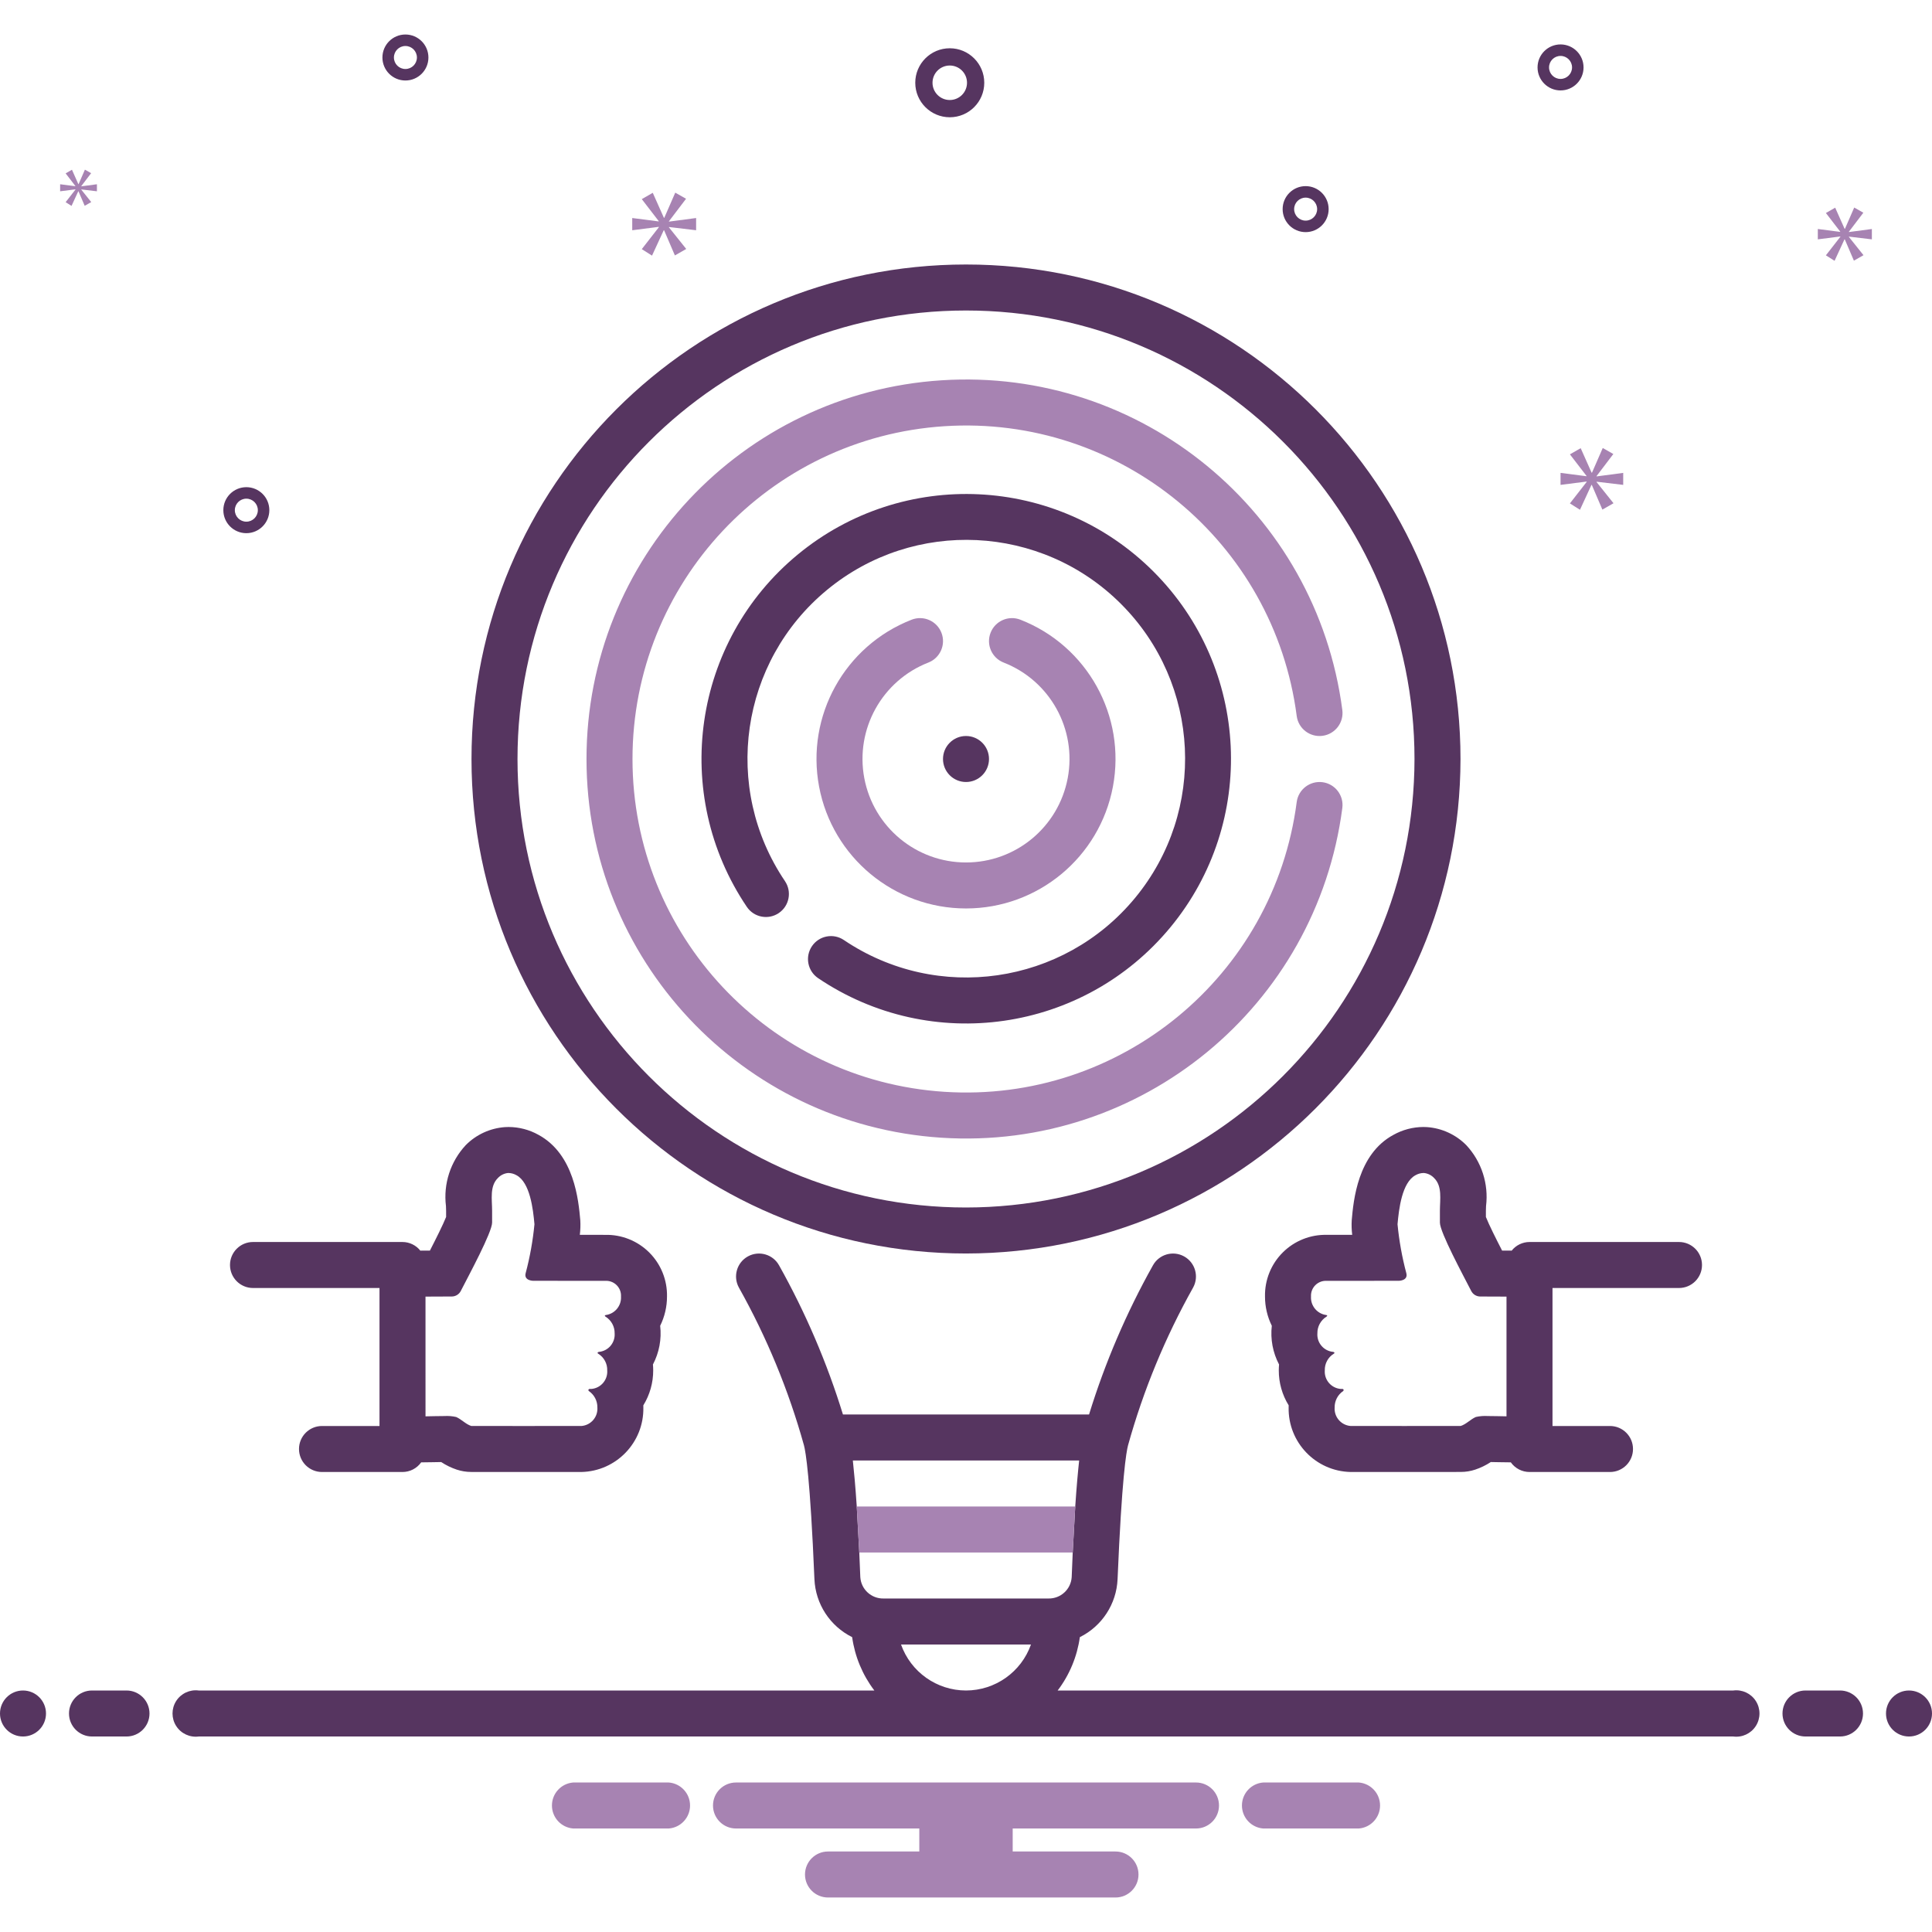
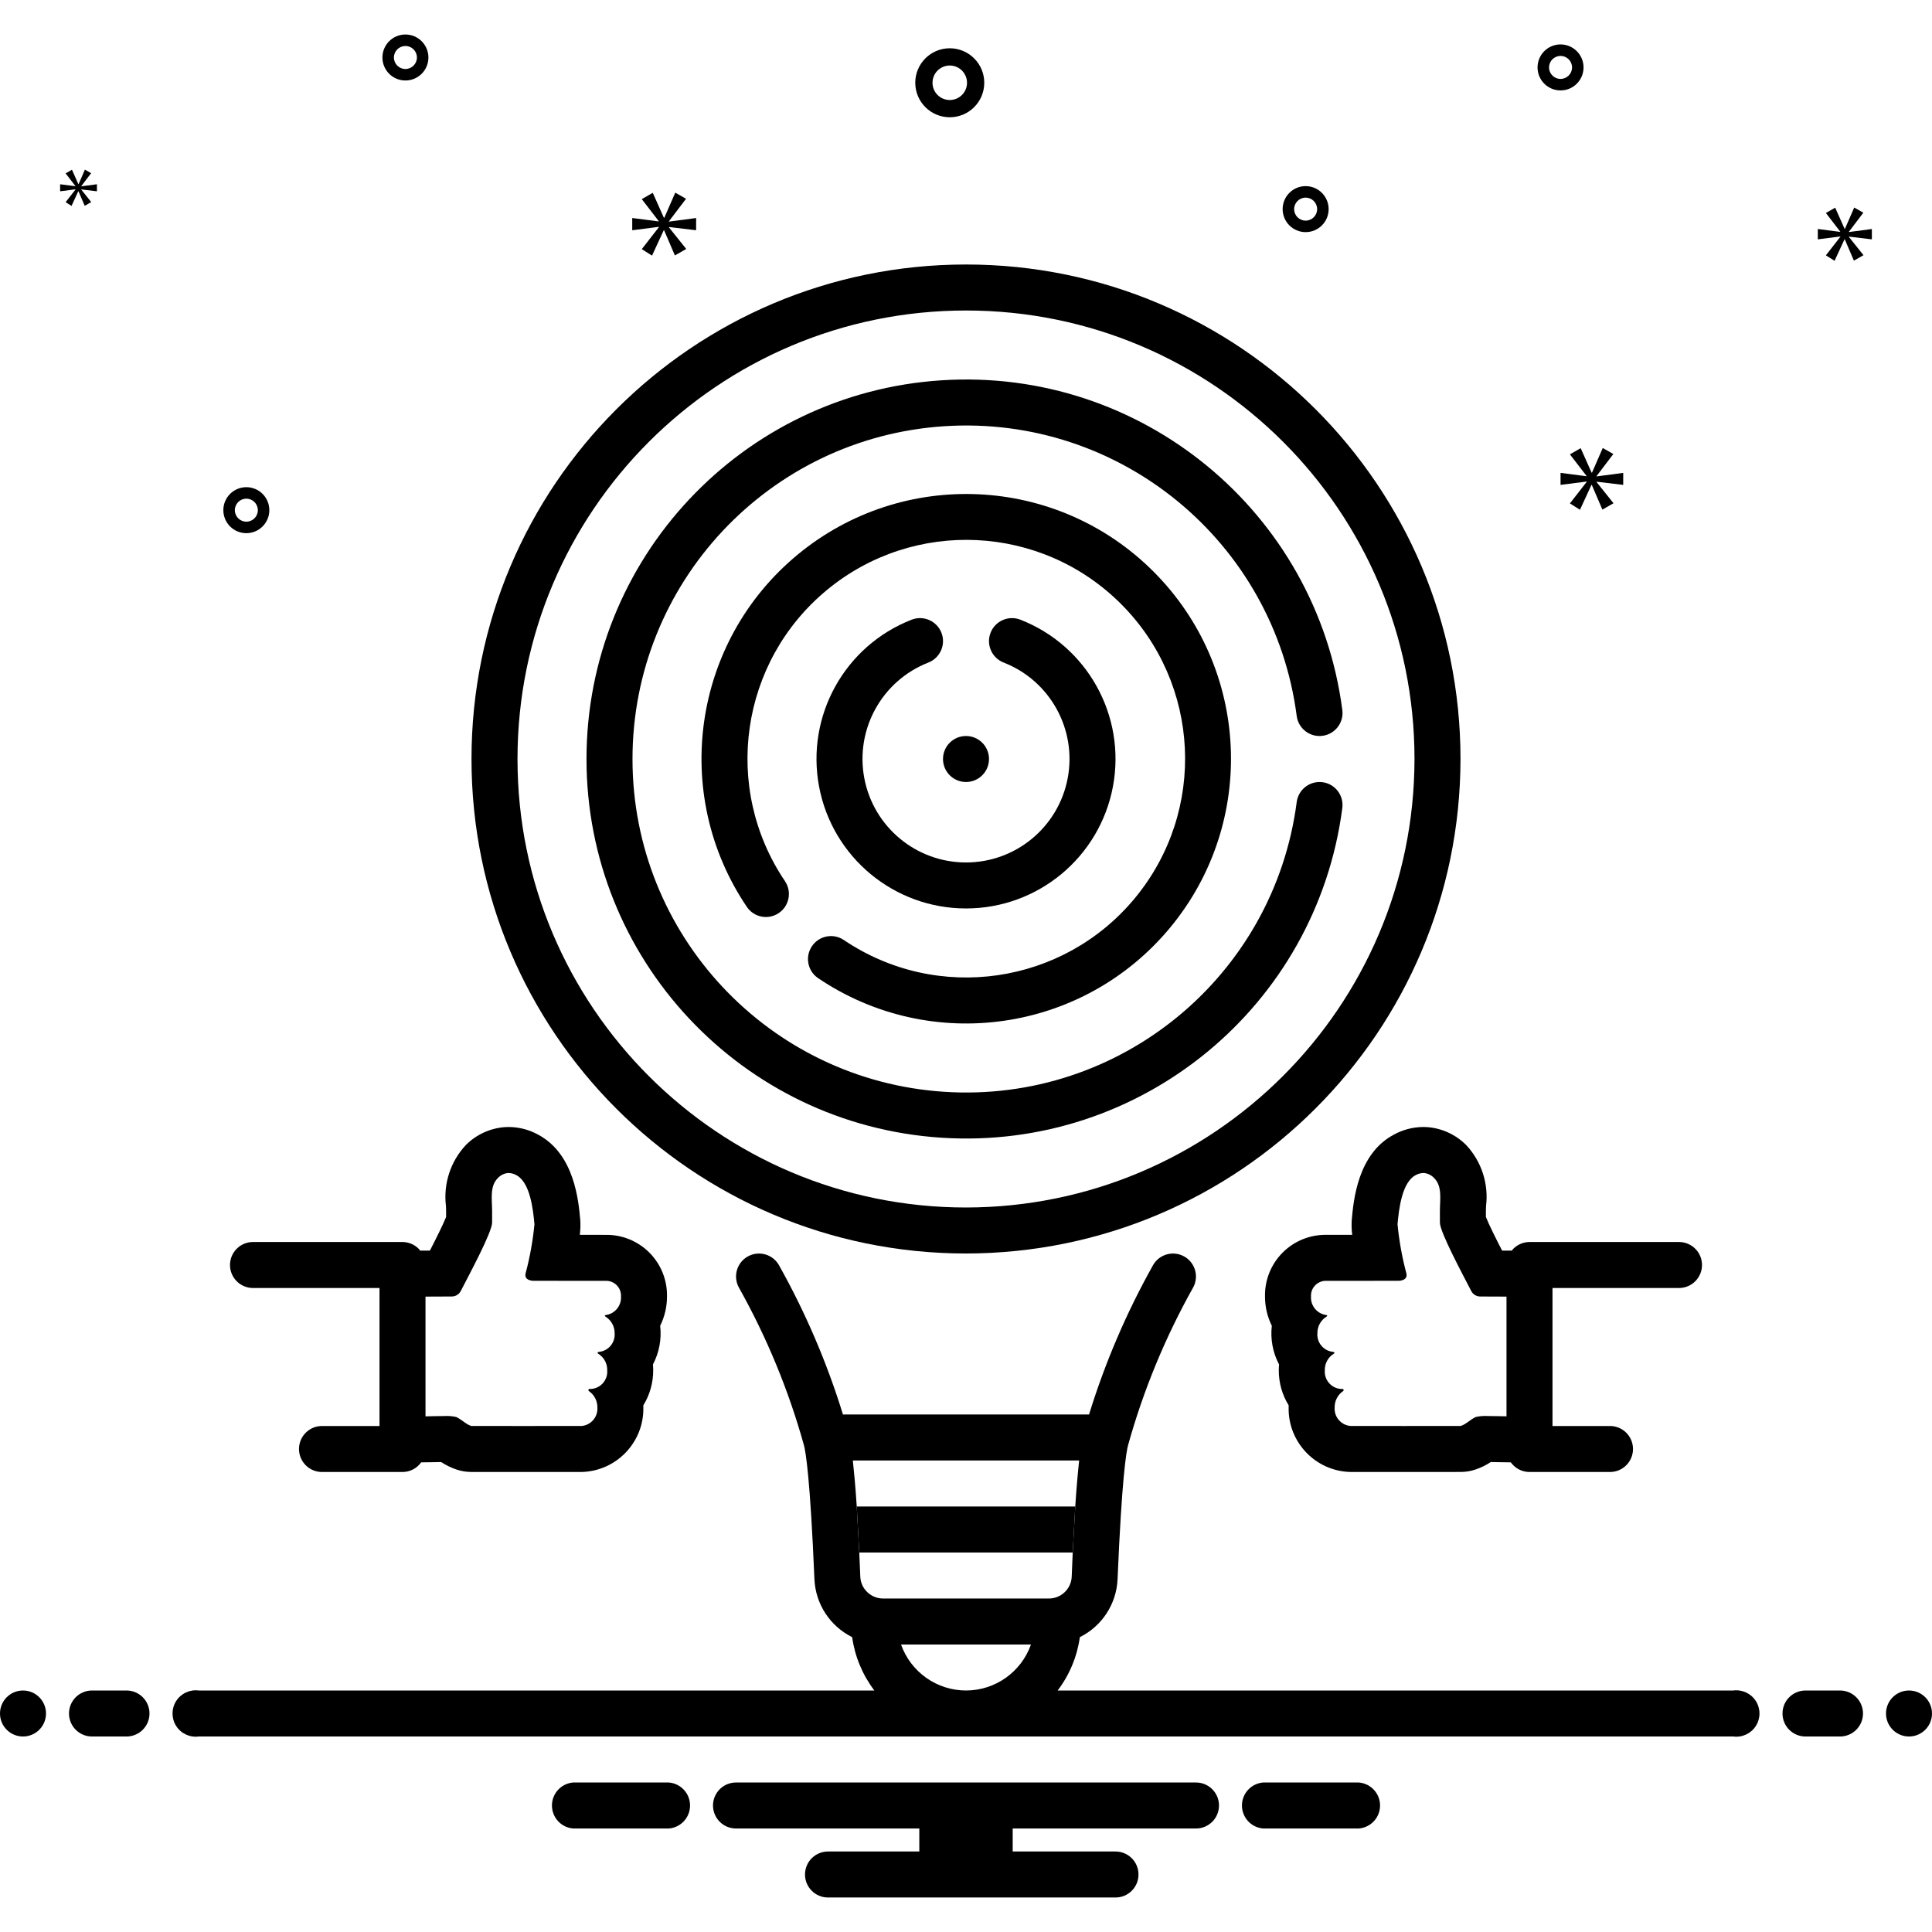
<svg xmlns="http://www.w3.org/2000/svg" viewBox="0 0 168 168">
-   <path fill="#563560" d="M127,66a43,43,0,1,0-43,43A43.049,43.049,0,0,0,127,66ZM84,105a39,39,0,1,1,39-39A39.044,39.044,0,0,1,84,105Z" />
-   <path fill="#a783b2" d="M114.997,68.017a2.004,2.004,0,0,0-2.24,1.727,29,29,0,1,1,0-7.486,2,2,0,0,0,3.967-.514,33,33,0,1,0,0,8.514A2,2,0,0,0,114.997,68.017Z" />
-   <path fill="#563560" d="M70.604,82.278a2.001,2.001,0,0,0,.534,2.777,23.021,23.021,0,1,0-6.194-6.194,2,2,0,0,0,3.312-2.243,19.027,19.027,0,1,1,5.126,5.125A2,2,0,0,0,70.604,82.278Z" />
-   <path fill="#a783b2" d="M80.728,57.613a2,2,0,0,0-1.455-3.727,13,13,0,1,0,9.455,0,2,2,0,0,0-1.455,3.727,9,9,0,1,1-6.545,0Z" />
-   <circle cx="84" cy="66" r="2" fill="#563560" />
-   <path fill="#563560" d="M146 108H133a1.988 1.988 0 00-1.55.75l-.834-.004c-.498-.968-1.146-2.258-1.408-2.923v-.53c0-.136.007-.276.013-.417a6.593 6.593 0 00-1.717-5.297 5.336 5.336 0 00-3.416-1.57c-.114-.007-.215-.01-.315-.01a5.382 5.382 0 00-2.607.686c-3.112 1.681-3.471 5.7-3.624 7.416a7.026 7.026 0 00.041 1.275l-2.2.002A5.256 5.256 0 00110 112.742a5.735 5.735 0 00.592 2.543 5.799 5.799 0 00.63 3.365q-.022.255-.023.515a5.754 5.754 0 00.859 3.039c-.002.061-.003.122-.003.183a5.508 5.508 0 005.385 5.612h3.801v-.003c.068.003.137.004.207.004l.552 0 2.176-.002h2.249c.038 0 .075-0.0.112-.002.139-.001.491-.001.493-.001a4 4 0 001.247-.201 5.855 5.855 0 001.358-.66c.225.003.466.008.713.013.343.007.689.012 1.028.014A1.994 1.994 0 00133 128h7a2 2 0 000-4h-5V112h11a2 2 0 000-4zm-15 15.159c-.569-.009-1.151-.026-1.63-.026a3.671 3.671 0 00-1.036.083c-.461.2-.824.62-1.307.779 0 0-.606.001-.601.003h-2.255S122.869 124 122.001 124c-.434 0-.759-.001-.759-.002h-3.801a1.51 1.51 0 01-1.385-1.612 1.699 1.699 0 01.74-1.425.105.105 0 00.042-.095c-.009-.072-.068-.089-.121-.089h-.134a1.511 1.511 0 01-1.383-1.613 1.646 1.646 0 01.776-1.447c.167-.095-.034-.161-.034-.161a1.512 1.512 0 01-1.387-1.612 1.679 1.679 0 01.791-1.454c.11-.065.058-.134-.024-.14A1.533 1.533 0 01114 112.742a1.293 1.293 0 011.386-1.363l6.256-.006s.815-.005.648-.659a26.285 26.285 0 01-.766-4.257c.118-1.322.382-3.626 1.561-4.263A1.444 1.444 0 01123.773 102q.032 0 .065.002a1.395 1.395 0 01.866.434c.73.716.505 1.853.505 2.858v1.019c0 .835 2.014 4.563 2.722 5.943a.88.88 0 00.757.483h.003L131 112.748zM22 112H33v12H28a2 2 0 000 4h7a1.994 1.994 0 001.623-.838c.339-.003.684-.007 1.028-.014.247-.005.488-.01.713-.013a5.854 5.854 0 001.358.66 4 4 0 001.247.201c.002 0 .353 0.0.493.001q.056.002.112.002h2.255L45.999 128l.552-0c.07-0.0.139-.002.207-.004v.003h3.801a5.508 5.508 0 005.385-5.612q0-.091-.003-.183a5.754 5.754 0 00.859-3.039q0-.26-.023-.515a5.799 5.799 0 00.63-3.365A5.735 5.735 0 0058 112.742a5.257 5.257 0 00-5.386-5.363l-2.195-.002a7.001 7.001 0 00.041-1.27c-.154-1.721-.513-5.739-3.645-7.431A5.356 5.356 0 0044.227 98q-.15 0-.301.009a5.335 5.335 0 00-3.421 1.562 6.598 6.598 0 00-1.726 5.305c.006.141.013.281.013.417v.53c-.263.665-.911 1.955-1.408 2.923l-.834.004A1.988 1.988 0 0035 108H22a2 2 0 000 4zm15 .748l2.31-.01H39.313a.88.88 0 00.757-.483c.708-1.38 2.722-5.108 2.722-5.943v-1.019c0-1.005-.225-2.142.505-2.858a1.395 1.395 0 01.866-.434Q44.195 102 44.227 102a1.443 1.443 0 01.686.194c1.179.637 1.443 2.941 1.561 4.263a26.286 26.286 0 01-.766 4.257c-.166.653.649.659.649.659l6.256.006A1.293 1.293 0 0154 112.742a1.533 1.533 0 01-1.32 1.609c-.082.006-.133.075-.024.14a1.678 1.678 0 01.791 1.454 1.512 1.512 0 01-1.387 1.612s-.2.067-.034.161a1.646 1.646 0 01.776 1.447 1.511 1.511 0 01-1.383 1.613h-.134c-.054 0-.112.017-.121.089a.105.105 0 00.042.095 1.699 1.699 0 01.74 1.425 1.51 1.51 0 01-1.385 1.612H46.758c0 .002-.325.002-.759.002-.868 0-2.17-.002-2.17-.002H41.574c.005-.002-.601-.003-.601-.003-.482-.159-.845-.579-1.307-.779a3.67 3.67 0 00-1.035-.083c-.479 0-1.061.017-1.63.026zM82.588 10.197a3 3 0 10-3-3A3.003 3.003 0 0082.588 10.197zm0-4.5a1.5 1.5 0 11-1.5 1.5A1.501 1.501 0 0182.588 5.697zM35.254 3a2 2 0 102 2A2.002 2.002 0 0035.254 3zm0 3a1 1 0 111-1A1.001 1.001 0 0135.254 6zM135.7 3.863a2 2 0 102 2A2.002 2.002 0 00135.7 3.863zm0 3a1 1 0 111-1A1.001 1.001 0 01135.7 6.863zM113.534 16.185a2 2 0 102 2A2.002 2.002 0 00113.534 16.185zm0 3a1 1 0 111-1A1.001 1.001 0 01113.534 19.185zM23.421 44.363a2 2 0 10-2 2A2.002 2.002 0 0023.421 44.363zm-3 0a1 1 0 111 1A1.001 1.001 0 0120.421 44.363z" />
-   <polygon fill="#a783b2" points="58.17 19.239 59.657 17.284 58.718 16.752 57.763 18.942 57.732 18.942 56.762 16.767 55.807 17.315 57.278 19.224 57.278 19.255 54.977 18.958 54.977 20.022 57.293 19.725 57.293 19.756 55.807 21.664 56.698 22.228 57.716 20.022 57.747 20.022 58.686 22.212 59.672 21.649 58.17 19.771 58.17 19.74 60.532 20.022 60.532 18.958 58.17 19.271 58.17 19.239" />
-   <polygon fill="#a783b2" points="6.563 16.482 5.707 17.581 6.22 17.905 6.806 16.634 6.824 16.634 7.365 17.896 7.933 17.572 7.068 16.49 7.068 16.472 8.428 16.634 8.428 16.022 7.068 16.202 7.068 16.184 7.924 15.058 7.383 14.752 6.834 16.013 6.815 16.013 6.257 14.76 5.707 15.076 6.554 16.175 6.554 16.193 5.229 16.022 5.229 16.634 6.563 16.463 6.563 16.482" />
-   <polygon fill="#a783b2" points="141.149 42.164 141.149 41.121 138.832 41.427 138.832 41.397 140.29 39.479 139.369 38.957 138.433 41.105 138.402 41.105 137.451 38.972 136.514 39.509 137.957 41.382 137.957 41.412 135.7 41.121 135.7 42.164 137.972 41.873 137.972 41.903 136.514 43.775 137.389 44.328 138.387 42.164 138.417 42.164 139.338 44.313 140.305 43.76 138.832 41.918 138.832 41.888 141.149 42.164" />
-   <polygon fill="#a783b2" points="160.773 20.151 162.03 18.497 161.236 18.047 160.429 19.899 160.402 19.899 159.581 18.059 158.773 18.523 160.018 20.138 160.018 20.165 158.071 19.913 158.071 20.813 160.031 20.562 160.031 20.588 158.773 22.203 159.528 22.68 160.389 20.813 160.415 20.813 161.209 22.666 162.043 22.19 160.773 20.601 160.773 20.575 162.771 20.813 162.771 19.913 160.773 20.178 160.773 20.151" />
-   <circle cx="2" cy="149" r="2" fill="#563560" />
-   <path fill="#563560" d="M11 147H8a2 2 0 000 4h3a2 2 0 000-4zM160 147h-3a2 2 0 000 4h3a2 2 0 000-4z" />
-   <circle cx="166" cy="149" r="2" fill="#563560" />
-   <path fill="#a783b2" d="M118.154 155h-8.308a2.006 2.006 0 000 4h8.308a2.006 2.006 0 000-4zM58.154 155H49.846a2.006 2.006 0 000 4h8.308a2.006 2.006 0 000-4zM104 155H64a2 2 0 000 4H79.94v2H72a2 2 0 000 4H97a2 2 0 000-4H88.06v-2H104a2 2 0 000-4z" />
-   <path fill="#563560" d="M150.72,147H91.97A9.942,9.942,0,0,0,93.9,142.36a5.913,5.913,0,0,0,3.28-5.04c.37-8.83.76-11.08.91-11.64a62.083,62.083,0,0,1,5.66-13.72,1.996,1.996,0,0,0-3.5-1.92A66.814,66.814,0,0,0,94.7,123H73.3a66.814,66.814,0,0,0-5.55-12.96,1.996,1.996,0,0,0-3.5,1.92,62.083,62.083,0,0,1,5.66,13.72c.15.56.54,2.81.91,11.64a5.913,5.913,0,0,0,3.28,5.04A9.942,9.942,0,0,0,76.03,147H17.28a2.017,2.017,0,1,0,0,4H150.72a2.017,2.017,0,1,0,0-4ZM84,147a6.001,6.001,0,0,1-5.65-4h11.3A6.001,6.001,0,0,1,84,147Zm-7.17-8a1.984,1.984,0,0,1-2.02-1.85c-.03-.77-.06-1.47-.09-2.15l-.22-4c-.12-1.81-.24-3.08-.34-4H93.84c-.1.92-.22,2.19-.34,4l-.22,4c-.03.67-.06,1.38-.09,2.15A1.984,1.984,0,0,1,91.17,139Z" />
-   <polygon fill="#a783b2" points="93.5 131 93.28 135 74.72 135 74.5 131 93.5 131" />
+   <path fill="#000" d="M127,66a43,43,0,1,0-43,43A43.049,43.049,0,0,0,127,66ZM84,105a39,39,0,1,1,39-39A39.044,39.044,0,0,1,84,105Z" />
+   <path fill="#000" d="M114.997,68.017a2.004,2.004,0,0,0-2.24,1.727,29,29,0,1,1,0-7.486,2,2,0,0,0,3.967-.514,33,33,0,1,0,0,8.514A2,2,0,0,0,114.997,68.017Z" />
+   <path fill="#000" d="M70.604,82.278a2.001,2.001,0,0,0,.534,2.777,23.021,23.021,0,1,0-6.194-6.194,2,2,0,0,0,3.312-2.243,19.027,19.027,0,1,1,5.126,5.125A2,2,0,0,0,70.604,82.278Z" />
+   <path fill="#000" d="M80.728,57.613a2,2,0,0,0-1.455-3.727,13,13,0,1,0,9.455,0,2,2,0,0,0-1.455,3.727,9,9,0,1,1-6.545,0Z" />
+   <circle cx="84" cy="66" r="2" fill="#000" />
+   <path fill="#000" d="M146 108H133a1.988 1.988 0 00-1.55.75l-.834-.004c-.498-.968-1.146-2.258-1.408-2.923v-.53c0-.136.007-.276.013-.417a6.593 6.593 0 00-1.717-5.297 5.336 5.336 0 00-3.416-1.57c-.114-.007-.215-.01-.315-.01a5.382 5.382 0 00-2.607.686c-3.112 1.681-3.471 5.7-3.624 7.416a7.026 7.026 0 00.041 1.275l-2.2.002A5.256 5.256 0 00110 112.742a5.735 5.735 0 00.592 2.543 5.799 5.799 0 00.63 3.365q-.022.255-.023.515a5.754 5.754 0 00.859 3.039c-.002.061-.003.122-.003.183a5.508 5.508 0 005.385 5.612h3.801v-.003c.068.003.137.004.207.004l.552 0 2.176-.002h2.249c.038 0 .075-0.0.112-.002.139-.001.491-.001.493-.001a4 4 0 001.247-.201 5.855 5.855 0 001.358-.66c.225.003.466.008.713.013.343.007.689.012 1.028.014A1.994 1.994 0 00133 128h7a2 2 0 000-4h-5V112h11a2 2 0 000-4zm-15 15.159c-.569-.009-1.151-.026-1.63-.026a3.671 3.671 0 00-1.036.083c-.461.2-.824.62-1.307.779 0 0-.606.001-.601.003h-2.255S122.869 124 122.001 124c-.434 0-.759-.001-.759-.002h-3.801a1.51 1.51 0 01-1.385-1.612 1.699 1.699 0 01.74-1.425.105.105 0 00.042-.095c-.009-.072-.068-.089-.121-.089h-.134a1.511 1.511 0 01-1.383-1.613 1.646 1.646 0 01.776-1.447c.167-.095-.034-.161-.034-.161a1.512 1.512 0 01-1.387-1.612 1.679 1.679 0 01.791-1.454c.11-.065.058-.134-.024-.14A1.533 1.533 0 01114 112.742a1.293 1.293 0 011.386-1.363l6.256-.006s.815-.005.648-.659a26.285 26.285 0 01-.766-4.257c.118-1.322.382-3.626 1.561-4.263A1.444 1.444 0 01123.773 102q.032 0 .065.002a1.395 1.395 0 01.866.434c.73.716.505 1.853.505 2.858v1.019c0 .835 2.014 4.563 2.722 5.943a.88.88 0 00.757.483h.003L131 112.748zM22 112H33v12H28a2 2 0 000 4h7a1.994 1.994 0 001.623-.838c.339-.003.684-.007 1.028-.014.247-.005.488-.01.713-.013a5.854 5.854 0 001.358.66 4 4 0 001.247.201c.002 0 .353 0.0.493.001q.056.002.112.002h2.255L45.999 128l.552-0c.07-0.0.139-.002.207-.004v.003h3.801a5.508 5.508 0 005.385-5.612q0-.091-.003-.183a5.754 5.754 0 00.859-3.039q0-.26-.023-.515a5.799 5.799 0 00.63-3.365A5.735 5.735 0 0058 112.742a5.257 5.257 0 00-5.386-5.363l-2.195-.002a7.001 7.001 0 00.041-1.27c-.154-1.721-.513-5.739-3.645-7.431A5.356 5.356 0 0044.227 98q-.15 0-.301.009a5.335 5.335 0 00-3.421 1.562 6.598 6.598 0 00-1.726 5.305c.006.141.013.281.013.417v.53c-.263.665-.911 1.955-1.408 2.923l-.834.004A1.988 1.988 0 0035 108H22a2 2 0 000 4zm15 .748l2.31-.01H39.313a.88.88 0 00.757-.483c.708-1.38 2.722-5.108 2.722-5.943v-1.019c0-1.005-.225-2.142.505-2.858a1.395 1.395 0 01.866-.434Q44.195 102 44.227 102a1.443 1.443 0 01.686.194c1.179.637 1.443 2.941 1.561 4.263a26.286 26.286 0 01-.766 4.257c-.166.653.649.659.649.659l6.256.006A1.293 1.293 0 0154 112.742a1.533 1.533 0 01-1.32 1.609c-.082.006-.133.075-.024.14a1.678 1.678 0 01.791 1.454 1.512 1.512 0 01-1.387 1.612s-.2.067-.034.161a1.646 1.646 0 01.776 1.447 1.511 1.511 0 01-1.383 1.613h-.134c-.054 0-.112.017-.121.089a.105.105 0 00.042.095 1.699 1.699 0 01.74 1.425 1.51 1.51 0 01-1.385 1.612H46.758c0 .002-.325.002-.759.002-.868 0-2.17-.002-2.17-.002H41.574c.005-.002-.601-.003-.601-.003-.482-.159-.845-.579-1.307-.779a3.67 3.67 0 00-1.035-.083c-.479 0-1.061.017-1.63.026zM82.588 10.197a3 3 0 10-3-3A3.003 3.003 0 0082.588 10.197zm0-4.5a1.5 1.5 0 11-1.5 1.5A1.501 1.501 0 0182.588 5.697zM35.254 3a2 2 0 102 2A2.002 2.002 0 0035.254 3zm0 3a1 1 0 111-1A1.001 1.001 0 0135.254 6zM135.7 3.863a2 2 0 102 2A2.002 2.002 0 00135.7 3.863zm0 3a1 1 0 111-1A1.001 1.001 0 01135.7 6.863zM113.534 16.185a2 2 0 102 2A2.002 2.002 0 00113.534 16.185zm0 3a1 1 0 111-1A1.001 1.001 0 01113.534 19.185zM23.421 44.363a2 2 0 10-2 2A2.002 2.002 0 0023.421 44.363zm-3 0a1 1 0 111 1A1.001 1.001 0 0120.421 44.363z" />
+   <polygon fill="#000" points="58.17 19.239 59.657 17.284 58.718 16.752 57.763 18.942 57.732 18.942 56.762 16.767 55.807 17.315 57.278 19.224 57.278 19.255 54.977 18.958 54.977 20.022 57.293 19.725 57.293 19.756 55.807 21.664 56.698 22.228 57.716 20.022 57.747 20.022 58.686 22.212 59.672 21.649 58.17 19.771 58.17 19.74 60.532 20.022 60.532 18.958 58.17 19.271 58.17 19.239" />
+   <polygon fill="#000" points="6.563 16.482 5.707 17.581 6.22 17.905 6.806 16.634 6.824 16.634 7.365 17.896 7.933 17.572 7.068 16.49 7.068 16.472 8.428 16.634 8.428 16.022 7.068 16.202 7.068 16.184 7.924 15.058 7.383 14.752 6.834 16.013 6.815 16.013 6.257 14.76 5.707 15.076 6.554 16.175 6.554 16.193 5.229 16.022 5.229 16.634 6.563 16.463 6.563 16.482" />
+   <polygon fill="#000" points="141.149 42.164 141.149 41.121 138.832 41.427 138.832 41.397 140.29 39.479 139.369 38.957 138.433 41.105 138.402 41.105 137.451 38.972 136.514 39.509 137.957 41.382 137.957 41.412 135.7 41.121 135.7 42.164 137.972 41.873 137.972 41.903 136.514 43.775 137.389 44.328 138.387 42.164 138.417 42.164 139.338 44.313 140.305 43.76 138.832 41.918 138.832 41.888 141.149 42.164" />
+   <polygon fill="#000" points="160.773 20.151 162.03 18.497 161.236 18.047 160.429 19.899 160.402 19.899 159.581 18.059 158.773 18.523 160.018 20.138 160.018 20.165 158.071 19.913 158.071 20.813 160.031 20.562 160.031 20.588 158.773 22.203 159.528 22.68 160.389 20.813 160.415 20.813 161.209 22.666 162.043 22.19 160.773 20.601 160.773 20.575 162.771 20.813 162.771 19.913 160.773 20.178 160.773 20.151" />
+   <circle cx="2" cy="149" r="2" fill="#000" />
+   <path fill="#000" d="M11 147H8a2 2 0 000 4h3a2 2 0 000-4zM160 147h-3a2 2 0 000 4h3a2 2 0 000-4z" />
+   <circle cx="166" cy="149" r="2" fill="#000" />
+   <path fill="#000" d="M118.154 155h-8.308a2.006 2.006 0 000 4h8.308a2.006 2.006 0 000-4zM58.154 155H49.846a2.006 2.006 0 000 4h8.308a2.006 2.006 0 000-4zM104 155H64a2 2 0 000 4H79.94v2H72a2 2 0 000 4H97a2 2 0 000-4H88.06v-2H104a2 2 0 000-4z" />
+   <path fill="#000" d="M150.72,147H91.97A9.942,9.942,0,0,0,93.9,142.36a5.913,5.913,0,0,0,3.28-5.04c.37-8.83.76-11.08.91-11.64a62.083,62.083,0,0,1,5.66-13.72,1.996,1.996,0,0,0-3.5-1.92A66.814,66.814,0,0,0,94.7,123H73.3a66.814,66.814,0,0,0-5.55-12.96,1.996,1.996,0,0,0-3.5,1.92,62.083,62.083,0,0,1,5.66,13.72c.15.56.54,2.81.91,11.64a5.913,5.913,0,0,0,3.28,5.04A9.942,9.942,0,0,0,76.03,147H17.28a2.017,2.017,0,1,0,0,4H150.72a2.017,2.017,0,1,0,0-4ZM84,147a6.001,6.001,0,0,1-5.65-4h11.3A6.001,6.001,0,0,1,84,147Zm-7.17-8a1.984,1.984,0,0,1-2.02-1.85c-.03-.77-.06-1.47-.09-2.15l-.22-4c-.12-1.81-.24-3.08-.34-4H93.84c-.1.92-.22,2.19-.34,4l-.22,4c-.03.67-.06,1.38-.09,2.15A1.984,1.984,0,0,1,91.17,139Z" />
+   <polygon fill="#000" points="93.5 131 93.28 135 74.72 135 74.5 131 93.5 131" />
</svg>
